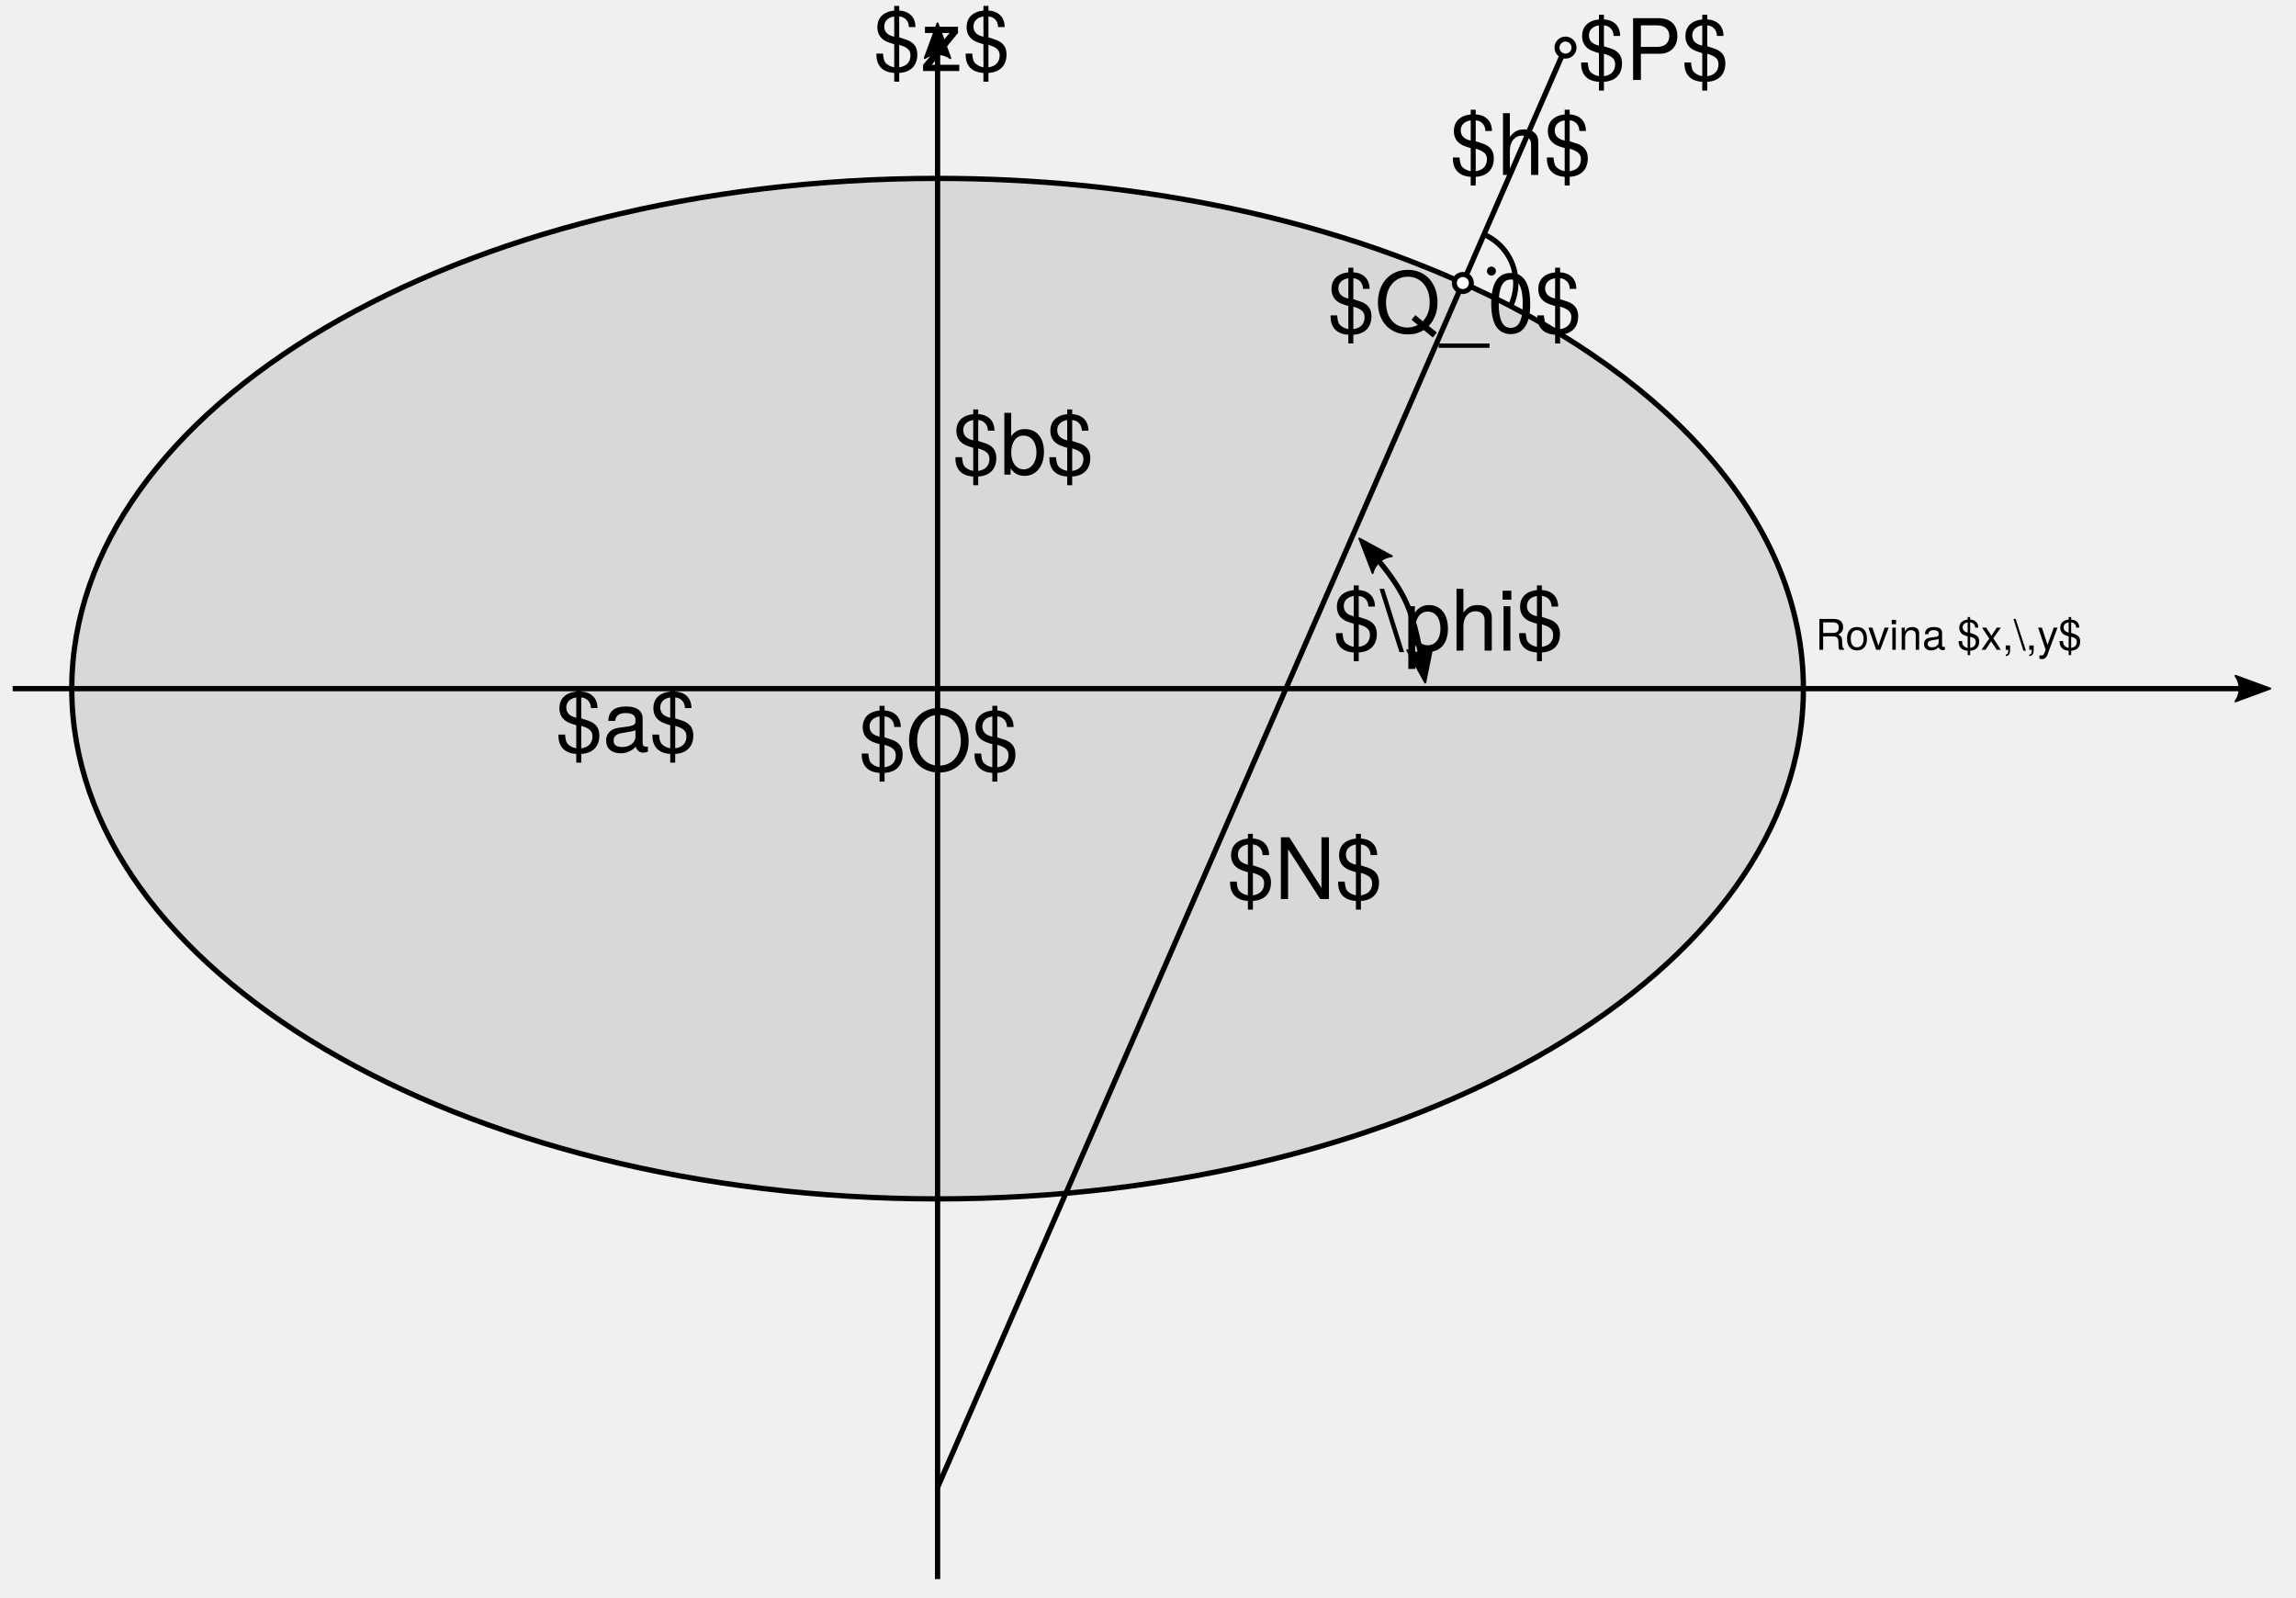
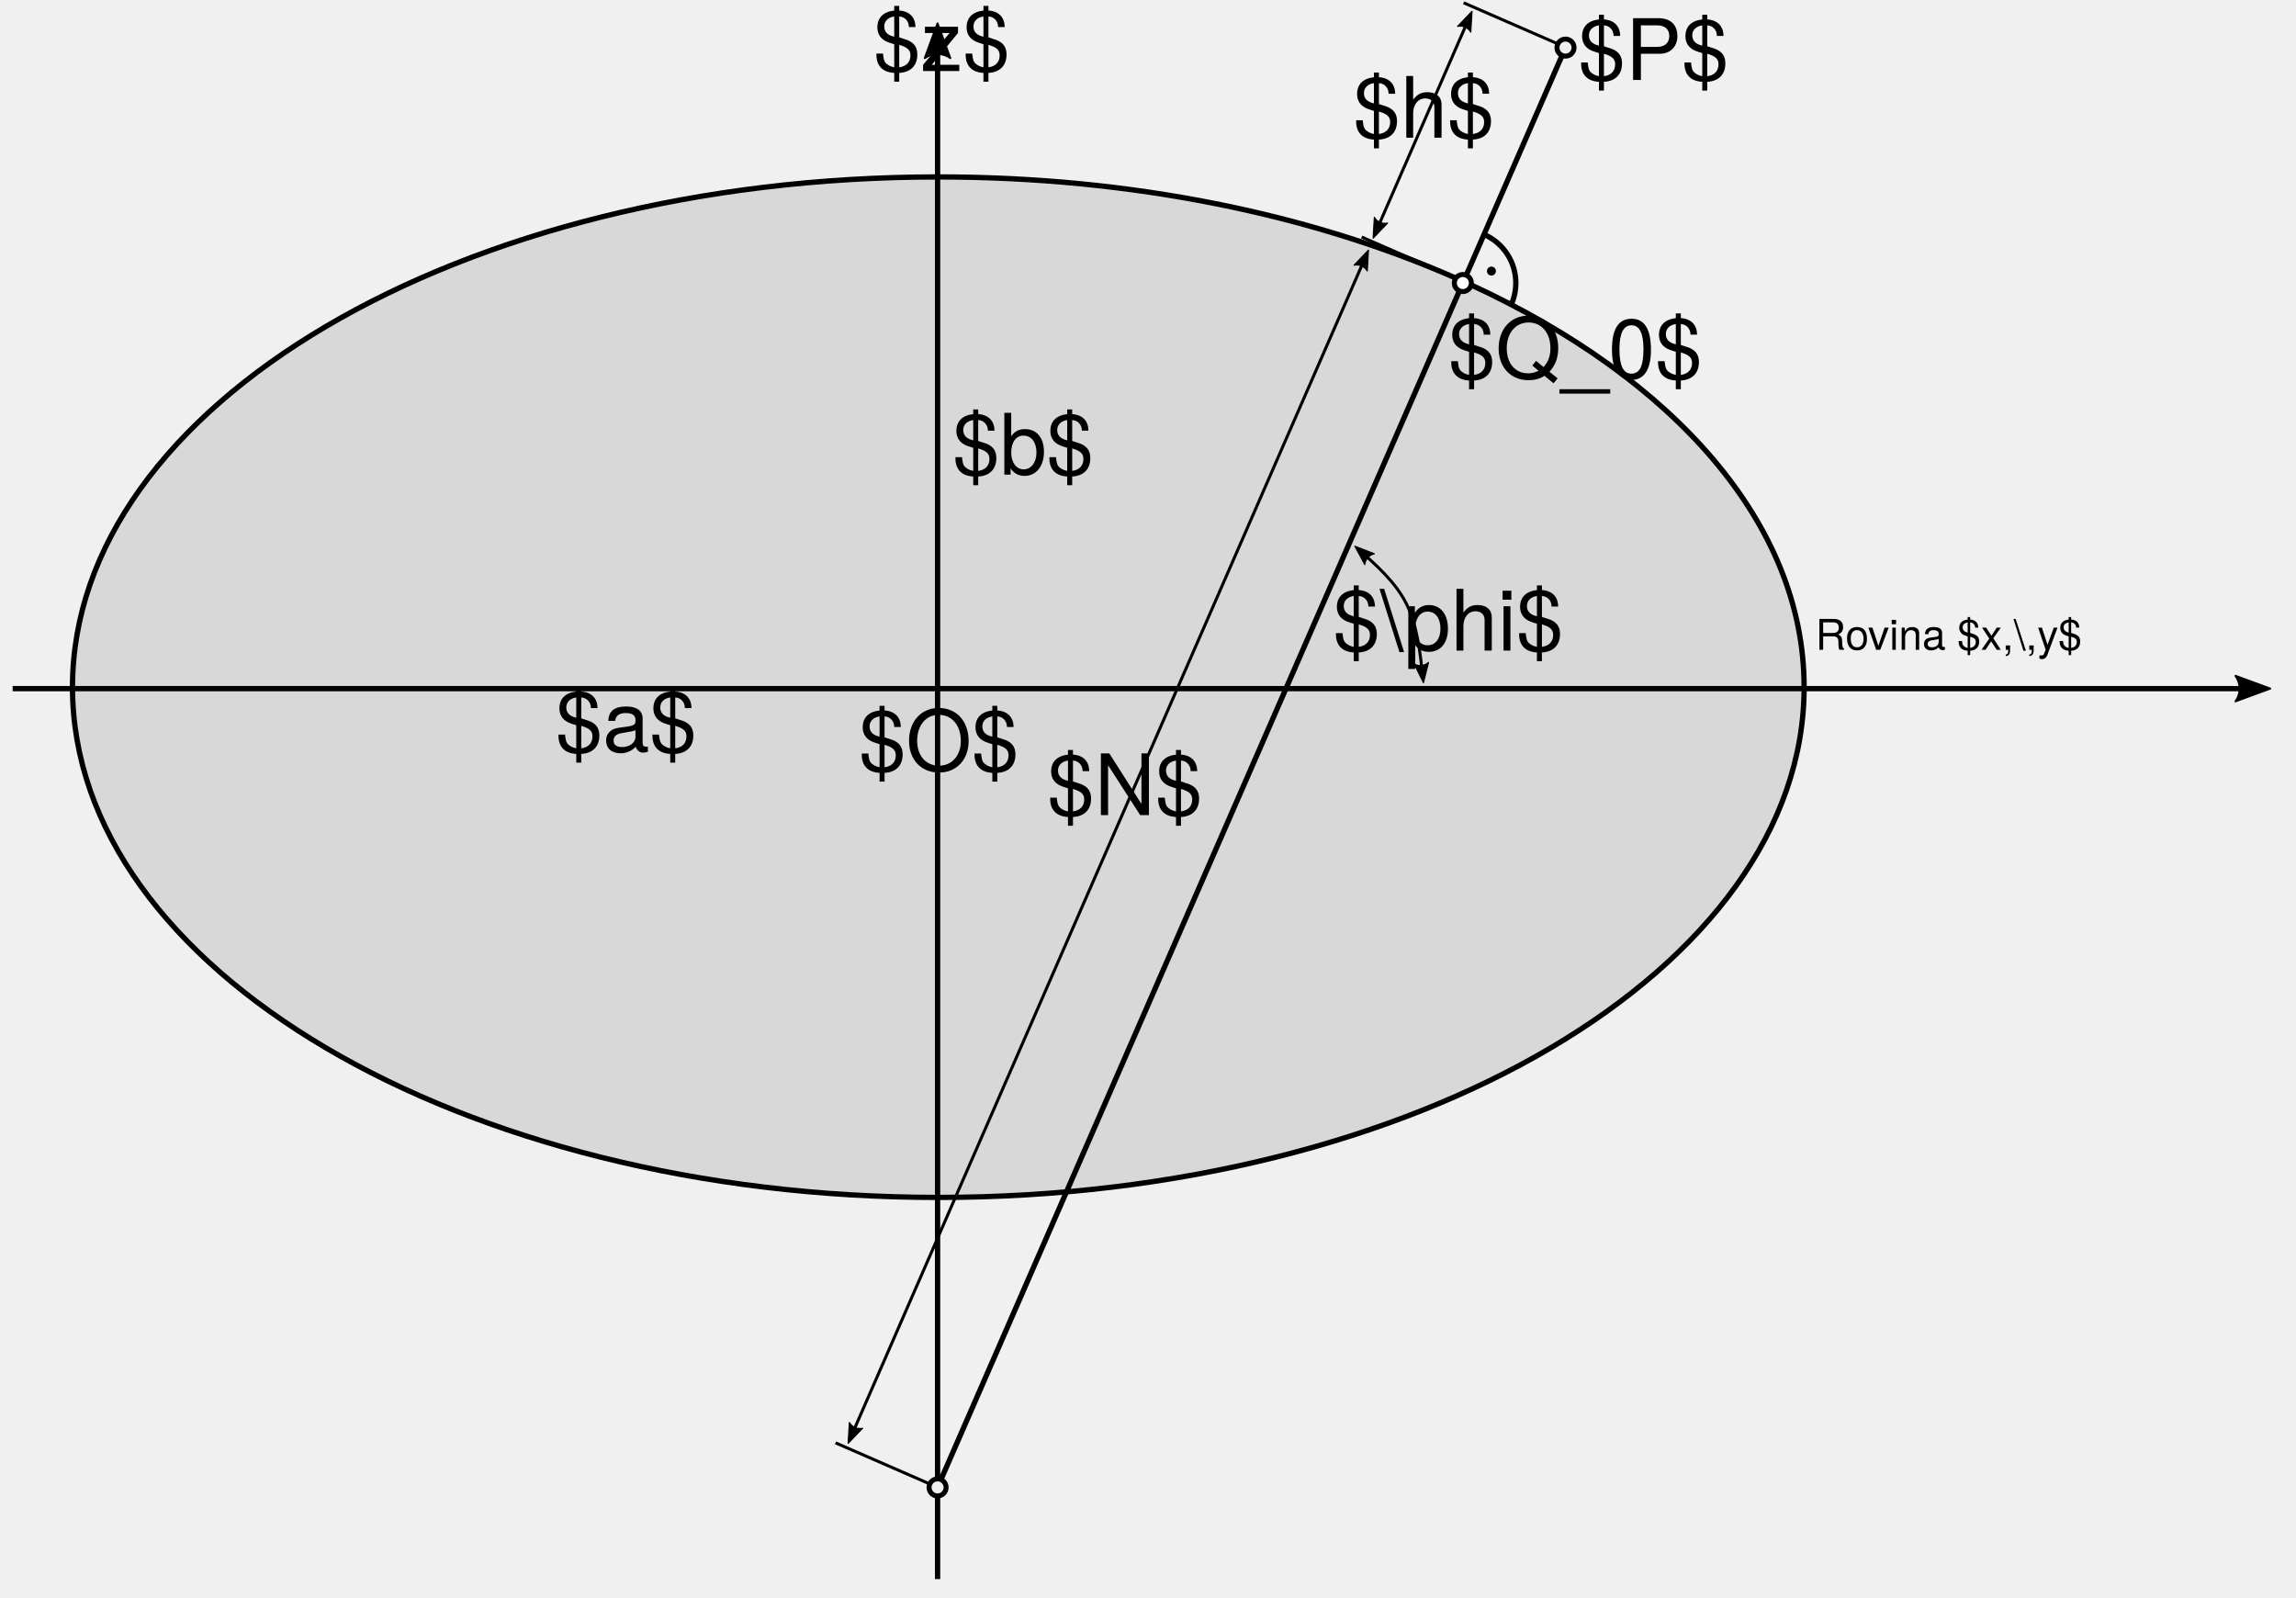
<svg xmlns="http://www.w3.org/2000/svg" xmlns:ns1="http://www.openswatchbook.org/uri/2009/osb" width="115mm" height="80mm" viewBox="0 0 115 80" version="1.1" id="svg8">
  <defs id="defs2">
+     <marker style="overflow:visible" id="marker1666" refX="0" refY="0" orient="auto">
+       <path transform="scale(0.6)" d="M 8.719,4.034 -2.207,0.016 8.719,-4.002 c -1.745,2.372 -1.735,5.617 -6e-7,8.035 z" style="fill:#000000;fill-opacity:1;fill-rule:evenodd;stroke:#000000;stroke-width:0.625;stroke-linejoin:round;stroke-opacity:1" id="path1664" />
+     </marker>
    <marker style="overflow:visible" id="marker1179" refX="0" refY="0" orient="auto">
      <path transform="scale(-0.6)" d="M 8.719,4.034 -2.207,0.016 8.719,-4.002 c -1.745,2.372 -1.735,5.617 -6e-7,8.035 z" style="fill:#000000;fill-opacity:1;fill-rule:evenodd;stroke:#000000;stroke-width:0.625;stroke-linejoin:round;stroke-opacity:1" id="path1177" />
    </marker>
    <marker style="overflow:visible" id="marker1937" refX="0" refY="0" orient="auto">
      <path transform="scale(-0.6)" d="M 8.719,4.034 -2.207,0.016 8.719,-4.002 c -1.745,2.372 -1.735,5.617 -6e-7,8.035 z" style="fill:#000000;fill-opacity:1;fill-rule:evenodd;stroke:#000000;stroke-width:0.625;stroke-linejoin:round;stroke-opacity:1" id="path1935" />
    </marker>
    <marker style="overflow:visible" id="marker1927" refX="0" refY="0" orient="auto">
      <path transform="scale(0.6)" d="M 8.719,4.034 -2.207,0.016 8.719,-4.002 c -1.745,2.372 -1.735,5.617 -6e-7,8.035 z" style="fill:#000000;fill-opacity:1;fill-rule:evenodd;stroke:#000000;stroke-width:0.625;stroke-linejoin:round;stroke-opacity:1" id="path1925" />
    </marker>
    <marker style="overflow:visible" id="marker1893" refX="0" refY="0" orient="auto">
      <path transform="scale(-0.6)" d="M 8.719,4.034 -2.207,0.016 8.719,-4.002 c -1.745,2.372 -1.735,5.617 -6e-7,8.035 z" style="fill:#000000;fill-opacity:1;fill-rule:evenodd;stroke:#000000;stroke-width:0.625;stroke-linejoin:round;stroke-opacity:1" id="path1891" />
    </marker>
    <marker style="overflow:visible" id="marker1679" refX="0" refY="0" orient="auto">
      <path transform="scale(-0.6)" d="M 8.719,4.034 -2.207,0.016 8.719,-4.002 c -1.745,2.372 -1.735,5.617 -6e-7,8.035 z" style="fill:#000000;fill-opacity:1;fill-rule:evenodd;stroke:#000000;stroke-width:0.625;stroke-linejoin:round;stroke-opacity:1" id="path1677" />
    </marker>
    <marker style="overflow:visible" id="marker1477" refX="0" refY="0" orient="auto">
      <path transform="scale(-0.6)" d="M 8.719,4.034 -2.207,0.016 8.719,-4.002 c -1.745,2.372 -1.735,5.617 -6e-7,8.035 z" style="fill:#000000;fill-opacity:1;fill-rule:evenodd;stroke:#000000;stroke-width:0.625;stroke-linejoin:round;stroke-opacity:1" id="path1475" />
    </marker>
    <marker style="overflow:visible" id="marker1293" refX="0" refY="0" orient="auto">
      <path transform="scale(-0.6)" d="M 8.719,4.034 -2.207,0.016 8.719,-4.002 c -1.745,2.372 -1.735,5.617 -6e-7,8.035 z" style="fill:#000000;fill-opacity:1;fill-rule:evenodd;stroke:#000000;stroke-width:0.625;stroke-linejoin:round;stroke-opacity:1" id="path1291" />
    </marker>
    <marker style="overflow:visible" id="marker1115" refX="0" refY="0" orient="auto">
      <path transform="scale(-0.6)" d="M 8.719,4.034 -2.207,0.016 8.719,-4.002 c -1.745,2.372 -1.735,5.617 -6e-7,8.035 z" style="fill:#000000;fill-opacity:1;fill-rule:evenodd;stroke:#000000;stroke-width:0.625;stroke-linejoin:round;stroke-opacity:1" id="path1113" />
    </marker>
    <linearGradient id="linearGradient1205" ns1:paint="solid">
      <stop style="stop-color:#000000;stop-opacity:1;" offset="0" id="stop1203" />
    </linearGradient>
    <marker style="overflow:visible" id="marker3811" refX="0" refY="0" orient="auto">
      <path transform="scale(-0.6)" d="M 8.719,4.034 -2.207,0.016 8.719,-4.002 c -1.745,2.372 -1.735,5.617 -6e-7,8.035 z" style="fill:#000000;fill-opacity:1;fill-rule:evenodd;stroke:#000000;stroke-width:0.625;stroke-linejoin:round;stroke-opacity:1" id="path3809" />
    </marker>
    <marker style="overflow:visible" id="marker2639" refX="0" refY="0" orient="auto">
      <path transform="scale(0.6)" d="M 8.719,4.034 -2.207,0.016 8.719,-4.002 c -1.745,2.372 -1.735,5.617 -6e-7,8.035 z" style="fill:#000000;fill-opacity:1;fill-rule:evenodd;stroke:#000000;stroke-width:0.625;stroke-linejoin:round;stroke-opacity:1" id="path2637" />
    </marker>
    <marker style="overflow:visible" id="Arrow1Mstart" refX="0" refY="0" orient="auto">
      <path transform="matrix(0.4,0,0,0.4,4,0)" style="fill:#000000;fill-opacity:1;fill-rule:evenodd;stroke:#000000;stroke-width:1pt;stroke-opacity:1" d="M 0,0 5,-5 -12.5,0 5,5 Z" id="path2093" />
    </marker>
    <marker style="overflow:visible" id="marker1539" refX="0" refY="0" orient="auto">
      <path transform="scale(-0.6)" d="M 8.719,4.034 -2.207,0.016 8.719,-4.002 c -1.745,2.372 -1.735,5.617 -6e-7,8.035 z" style="fill:#000000;fill-opacity:1;fill-rule:evenodd;stroke:#000000;stroke-width:0.625;stroke-linejoin:round;stroke-opacity:1" id="path1537" />
    </marker>
    <marker style="overflow:visible" id="marker1847" refX="0" refY="0" orient="auto">
      <path transform="scale(-0.6)" d="M 8.719,4.034 -2.207,0.016 8.719,-4.002 c -1.745,2.372 -1.735,5.617 -6e-7,8.035 z" style="fill:#000000;fill-opacity:1;fill-rule:evenodd;stroke:#000000;stroke-width:0.625;stroke-linejoin:round;stroke-opacity:1" id="path1845" />
    </marker>
    <marker style="overflow:visible" id="Arrow2Mstart" refX="0" refY="0" orient="auto">
      <path transform="scale(0.6)" d="M 8.719,4.034 -2.207,0.016 8.719,-4.002 c -1.745,2.372 -1.735,5.617 -6e-7,8.035 z" style="fill:#000000;fill-opacity:1;fill-rule:evenodd;stroke:#000000;stroke-width:0.625;stroke-linejoin:round;stroke-opacity:1" id="path891" />
    </marker>
    <marker style="overflow:visible" id="marker1347" refX="0" refY="0" orient="auto">
      <path transform="matrix(-0.8,0,0,-0.8,-10,0)" style="fill:#000000;fill-opacity:1;fill-rule:evenodd;stroke:#000000;stroke-width:1pt;stroke-opacity:1" d="M 0,0 5,-5 -12.5,0 5,5 Z" id="path1345" />
    </marker>
    <marker style="overflow:visible" id="marker1259" refX="0" refY="0" orient="auto">
      <path transform="scale(-0.6)" d="M 8.719,4.034 -2.207,0.016 8.719,-4.002 c -1.745,2.372 -1.735,5.617 -6e-7,8.035 z" style="fill:#000000;fill-opacity:1;fill-rule:evenodd;stroke:#000000;stroke-width:0.625;stroke-linejoin:round;stroke-opacity:1" id="path1257" />
    </marker>
    <marker style="overflow:visible" id="Arrow2Mend" refX="0" refY="0" orient="auto">
      <path transform="scale(-0.6)" d="M 8.719,4.034 -2.207,0.016 8.719,-4.002 c -1.745,2.372 -1.735,5.617 -6e-7,8.035 z" style="fill:#000000;fill-opacity:1;fill-rule:evenodd;stroke:#000000;stroke-width:0.625;stroke-linejoin:round;stroke-opacity:1" id="path894" />
    </marker>
    <marker style="overflow:visible" id="Arrow1Mend" refX="0" refY="0" orient="auto">
      <path transform="matrix(-0.4,0,0,-0.4,-4,0)" style="fill:#000000;fill-opacity:1;fill-rule:evenodd;stroke:#000000;stroke-width:1pt;stroke-opacity:1" d="M 0,0 5,-5 -12.5,0 5,5 Z" id="path876" />
    </marker>
    <marker style="overflow:visible" id="Arrow2Lend" refX="0" refY="0" orient="auto">
      <path transform="matrix(-1.1,0,0,-1.1,-1.1,0)" d="M 8.719,4.034 -2.207,0.016 8.719,-4.002 c -1.745,2.372 -1.735,5.617 -6e-7,8.035 z" style="fill:#000000;fill-opacity:1;fill-rule:evenodd;stroke:#000000;stroke-width:0.625;stroke-linejoin:round;stroke-opacity:1" id="path888" />
    </marker>
    <marker style="overflow:visible" id="Arrow1Lend" refX="0" refY="0" orient="auto">
      <path transform="matrix(-0.8,0,0,-0.8,-10,0)" style="fill:#000000;fill-opacity:1;fill-rule:evenodd;stroke:#000000;stroke-width:1pt;stroke-opacity:1" d="M 0,0 5,-5 -12.5,0 5,5 Z" id="path870" />
    </marker>
    <marker style="overflow:visible" id="marker1945-6" refX="0" refY="0" orient="auto">
      <path transform="scale(-0.6)" d="M 8.719,4.034 -2.207,0.016 8.719,-4.002 c -1.745,2.372 -1.735,5.617 -6e-7,8.035 z" style="fill:#000000;fill-opacity:1;fill-rule:evenodd;stroke:#000000;stroke-width:0.625;stroke-linejoin:round;stroke-opacity:1" id="path1943-2" />
    </marker>
    <marker style="overflow:visible" id="marker1945-1" refX="0" refY="0" orient="auto">
      <path transform="scale(-0.6)" d="M 8.719,4.034 -2.207,0.016 8.719,-4.002 c -1.745,2.372 -1.735,5.617 -6e-7,8.035 z" style="fill:#000000;fill-opacity:1;fill-rule:evenodd;stroke:#000000;stroke-width:0.625;stroke-linejoin:round;stroke-opacity:1" id="path1943-0" />
    </marker>
    <marker style="overflow:visible" id="marker1945-0" refX="0" refY="0" orient="auto">
      <path transform="scale(-0.6)" d="M 8.719,4.034 -2.207,0.016 8.719,-4.002 c -1.745,2.372 -1.735,5.617 -6e-7,8.035 z" style="fill:#000000;fill-opacity:1;fill-rule:evenodd;stroke:#000000;stroke-width:0.625;stroke-linejoin:round;stroke-opacity:1" id="path1943-8" />
    </marker>
    <marker style="overflow:visible" id="marker1847-6" refX="0" refY="0" orient="auto">
      <path transform="scale(-0.6)" d="M 8.719,4.034 -2.207,0.016 8.719,-4.002 c -1.745,2.372 -1.735,5.617 -6e-7,8.035 z" style="fill:#000000;fill-opacity:1;fill-rule:evenodd;stroke:#000000;stroke-width:0.625;stroke-linejoin:round;stroke-opacity:1" id="path1845-8" />
    </marker>
    <marker style="overflow:visible" id="marker1847-68" refX="0" refY="0" orient="auto">
      <path transform="scale(-0.6)" d="M 8.719,4.034 -2.207,0.016 8.719,-4.002 c -1.745,2.372 -1.735,5.617 -6e-7,8.035 z" style="fill:#000000;fill-opacity:1;fill-rule:evenodd;stroke:#000000;stroke-width:0.625;stroke-linejoin:round;stroke-opacity:1" id="path1845-5" />
    </marker>
    <marker style="overflow:visible" id="marker1945-3" refX="0" refY="0" orient="auto">
      <path transform="scale(-0.6)" d="M 8.719,4.034 -2.207,0.016 8.719,-4.002 c -1.745,2.372 -1.735,5.617 -6e-7,8.035 z" style="fill:#000000;fill-opacity:1;fill-rule:evenodd;stroke:#000000;stroke-width:0.625;stroke-linejoin:round;stroke-opacity:1" id="path1943-6" />
    </marker>
    <marker style="overflow:visible" id="marker1847-5" refX="0" refY="0" orient="auto">
      <path transform="scale(-0.6)" d="M 8.719,4.034 -2.207,0.016 8.719,-4.002 c -1.745,2.372 -1.735,5.617 -6e-7,8.035 z" style="fill:#000000;fill-opacity:1;fill-rule:evenodd;stroke:#000000;stroke-width:0.625;stroke-linejoin:round;stroke-opacity:1" id="path1845-3" />
    </marker>
    <marker style="overflow:visible" id="marker1847-9" refX="0" refY="0" orient="auto">
      <path transform="scale(-0.6)" d="M 8.719,4.034 -2.207,0.016 8.719,-4.002 c -1.745,2.372 -1.735,5.617 -6e-7,8.035 z" style="fill:#000000;fill-opacity:1;fill-rule:evenodd;stroke:#000000;stroke-width:0.625;stroke-linejoin:round;stroke-opacity:1" id="path1845-2" />
    </marker>
    <marker style="overflow:visible" id="marker4279-6" refX="0" refY="0" orient="auto">
      <path transform="scale(-0.6)" d="M 8.719,4.034 -2.207,0.016 8.719,-4.002 c -1.745,2.372 -1.735,5.617 -6e-7,8.035 z" style="fill:#000000;fill-opacity:1;fill-rule:evenodd;stroke:#000000;stroke-width:0.625;stroke-linejoin:round;stroke-opacity:1" id="path4277-0" />
    </marker>
    <marker style="overflow:visible" id="marker1927-2" refX="0" refY="0" orient="auto">
      <path transform="scale(0.6)" d="M 8.719,4.034 -2.207,0.016 8.719,-4.002 c -1.745,2.372 -1.735,5.617 -6e-7,8.035 z" style="fill:#000000;fill-opacity:1;fill-rule:evenodd;stroke:#000000;stroke-width:0.625;stroke-linejoin:round;stroke-opacity:1" id="path1925-3" />
    </marker>
    <marker style="overflow:visible" id="marker1893-1" refX="0" refY="0" orient="auto">
      <path transform="scale(-0.6)" d="M 8.719,4.034 -2.207,0.016 8.719,-4.002 c -1.745,2.372 -1.735,5.617 -6e-7,8.035 z" style="fill:#000000;fill-opacity:1;fill-rule:evenodd;stroke:#000000;stroke-width:0.625;stroke-linejoin:round;stroke-opacity:1" id="path1891-8" />
    </marker>
    <marker style="overflow:visible" id="marker1937-1" refX="0" refY="0" orient="auto">
      <path transform="scale(-0.6)" d="M 8.719,4.034 -2.207,0.016 8.719,-4.002 c -1.745,2.372 -1.735,5.617 -6e-7,8.035 z" style="fill:#000000;fill-opacity:1;fill-rule:evenodd;stroke:#000000;stroke-width:0.625;stroke-linejoin:round;stroke-opacity:1" id="path1935-8" />
    </marker>
+     <marker style="overflow:visible" id="marker3632-0-6-1" refX="0" refY="0" orient="auto">
+       <path transform="scale(0.6)" d="M 8.719,4.034 -2.207,0.016 8.719,-4.002 c -1.745,2.372 -1.735,5.617 -6e-7,8.035 z" style="fill:#000000;fill-opacity:1;fill-rule:evenodd;stroke:#000000;stroke-width:0.625;stroke-linejoin:round;stroke-opacity:1" id="path3630-4-7-2" />
+     </marker>
+     <marker style="overflow:visible" id="marker1847-8-7-2" refX="0" refY="0" orient="auto">
+       <path transform="scale(-0.6)" d="M 8.719,4.034 -2.207,0.016 8.719,-4.002 c -1.745,2.372 -1.735,5.617 -6e-7,8.035 z" style="fill:#000000;fill-opacity:1;fill-rule:evenodd;stroke:#000000;stroke-width:0.625;stroke-linejoin:round;stroke-opacity:1" id="path1845-4-3-1" />
+     </marker>
+     <marker style="overflow:visible" id="marker1666-0" refX="0" refY="0" orient="auto">
+       <path transform="scale(0.6)" d="M 8.719,4.034 -2.207,0.016 8.719,-4.002 c -1.745,2.372 -1.735,5.617 -6e-7,8.035 z" style="fill:#000000;fill-opacity:1;fill-rule:evenodd;stroke:#000000;stroke-width:0.625;stroke-linejoin:round;stroke-opacity:1" id="path1664-3" />
+     </marker>
+     <marker style="overflow:visible" id="marker1179-6" refX="0" refY="0" orient="auto">
+       <path transform="scale(-0.6)" d="M 8.719,4.034 -2.207,0.016 8.719,-4.002 c -1.745,2.372 -1.735,5.617 -6e-7,8.035 z" style="fill:#000000;fill-opacity:1;fill-rule:evenodd;stroke:#000000;stroke-width:0.625;stroke-linejoin:round;stroke-opacity:1" id="path1177-1" />
+     </marker>
  </defs>
  <g id="layer1" style="display:inline;mix-blend-mode:normal">
-     <path id="path1187" style="fill:#000000;fill-opacity:0.1;stroke:#000000;stroke-width:0.265;stroke-linecap:butt;stroke-miterlimit:4;stroke-dasharray:none;stroke-opacity:1;paint-order:stroke fill markers" d="m 73.652,14.348 c 10.15,4.678 16.675,11.962 16.675,20.144 0,14.115 -19.416,25.557 -43.366,25.557 -23.95,0 -43.366,-11.442 -43.366,-25.557 C 3.595,20.377 23.01,8.935 46.961,8.935 c 9.72,-1e-7 18.693,1.885 25.924,5.068" />
+     <path id="path1187" style="fill:#000000;fill-opacity:0.1;stroke:#000000;stroke-width:0.265;stroke-linecap:butt;stroke-miterlimit:4;stroke-dasharray:none;stroke-opacity:1;paint-order:stroke fill markers" d="m 73.688,14.275 c 10.15,4.678 16.675,11.962 16.675,20.144 0,14.115 -19.416,25.557 -43.366,25.557 -23.95,0 -43.366,-11.442 -43.366,-25.557 -3e-7,-14.115 19.416,-25.557 43.366,-25.557 9.72,-1e-7 18.693,1.885 25.924,5.068" />
    <text xml:space="preserve" style="font-style:normal;font-variant:normal;font-weight:normal;font-stretch:normal;font-size:10.583px;line-height:1.25;font-family:Karumbi;-inkscape-font-specification:Karumbi;letter-spacing:0px;word-spacing:0px;fill:#000000;fill-opacity:1;stroke:none;stroke-width:0.265" x="33.116" y="33.907" id="text2175">
      <tspan id="tspan2173" x="33.116" y="33.907" style="stroke-width:0.265" />
    </text>
    <ellipse style="display:inline;mix-blend-mode:normal;fill:none;fill-opacity:1;stroke:#000000;stroke-width:0.25;stroke-linecap:round;stroke-linejoin:round;stroke-miterlimit:4;stroke-dasharray:none;stroke-opacity:1;paint-order:stroke fill markers" id="path2037" cx="78.412" cy="2.384" rx="0.427" ry="0.427" />
-     <path style="display:inline;mix-blend-mode:normal;fill:none;stroke:#000000;stroke-width:0.265px;stroke-linecap:butt;stroke-linejoin:miter;stroke-opacity:1;marker-start:url(#marker2639);marker-end:url(#marker1539)" d="M 71.33,33.842 C 71.129,32.557 70.928,31.271 70.427,30.169 69.925,29.068 69.122,28.151 68.319,27.235" id="path1527" />
-     <path style="display:inline;mix-blend-mode:normal;fill:none;stroke:#000000;stroke-width:0.265px;stroke-linecap:butt;stroke-linejoin:miter;stroke-opacity:1;marker-start:url(#marker1927)" d="M 46.961,1.523 V 79.093" id="path1453" />
+     <path style="display:inline;mix-blend-mode:normal;fill:none;stroke:#000000;stroke-width:0.15;stroke-linecap:butt;stroke-linejoin:miter;stroke-miterlimit:4;stroke-dasharray:none;stroke-opacity:1;marker-start:url(#marker2639);marker-end:url(#marker1539)" d="M 71.274,33.998 C 71.131,32.665 70.989,31.332 70.445,30.247 69.901,29.162 68.956,28.325 68.011,27.488" id="path1527" />
+     <path style="display:inline;mix-blend-mode:normal;fill:none;stroke:#000000;stroke-width:0.265px;stroke-linecap:butt;stroke-linejoin:miter;stroke-opacity:1;marker-start:url(#marker1927)" d="m 46.961,1.523 v 72.575 m 0,0.881 v 4.113" id="path1453" />
    <path style="display:inline;mix-blend-mode:normal;fill:none;stroke:#000000;stroke-width:0.265px;stroke-linecap:butt;stroke-linejoin:miter;stroke-opacity:1" d="M 0.634,34.492 H 46.961" id="path1495" />
    <path style="fill:none;stroke:#000000;stroke-width:0.265;stroke-linecap:butt;stroke-linejoin:miter;stroke-miterlimit:4;stroke-dasharray:none;stroke-opacity:1;marker-end:url(#marker1937)" d="M 46.961,34.492 H 113.356" id="path1172" />
-     <path style="display:inline;mix-blend-mode:normal;fill:none;stroke:#000000;stroke-width:0.265px;stroke-linecap:butt;stroke-linejoin:miter;stroke-opacity:1" d="M 46.961,74.501 73.085,14.597 m 0.356,-0.817 4.799,-11.005" id="path1181-7" />
+     <path style="display:inline;mix-blend-mode:normal;fill:none;stroke:#000000;stroke-width:0.265px;stroke-linecap:butt;stroke-linejoin:miter;stroke-opacity:1" d="M 47.131,74.109 73.085,14.597 M 73.442,13.78 78.241,2.775" id="path1181-7" />
    <path id="path1295" style="fill:#e1e1e1;fill-opacity:0.01;stroke:#000000;stroke-width:0.265;stroke-miterlimit:4;stroke-dasharray:none;paint-order:stroke fill markers" d="m 74.342,11.748 c 0.931,0.412 1.581,1.344 1.581,2.428 0,0.418 -0.097,0.814 -0.269,1.166" />
    <circle style="display:inline;mix-blend-mode:normal;fill:#000000;fill-opacity:1;stroke:#000000;stroke-width:0.25;stroke-linecap:butt;stroke-linejoin:round;stroke-miterlimit:4;stroke-dasharray:none;stroke-dashoffset:0;stroke-opacity:1" id="path9634" cx="74.701" cy="13.578" r="0.102" />
    <ellipse style="display:inline;mix-blend-mode:normal;fill:#ffffff;fill-opacity:1;stroke:#000000;stroke-width:0.1;stroke-linecap:round;stroke-linejoin:round;stroke-miterlimit:4;stroke-dasharray:none;stroke-opacity:1;paint-order:stroke fill markers" id="ellipse1464" cx="73.27" cy="14.176" rx="0.427" ry="0.427" />
    <ellipse style="display:inline;mix-blend-mode:normal;fill:none;fill-opacity:1;stroke:#000000;stroke-width:0.25;stroke-linecap:round;stroke-linejoin:round;stroke-miterlimit:4;stroke-dasharray:none;stroke-opacity:1;paint-order:stroke fill markers" id="path2037-4" cx="73.27" cy="14.176" rx="0.427" ry="0.427" />
+     <path style="display:inline;mix-blend-mode:normal;fill:none;stroke:#000000;stroke-width:0.15;stroke-linecap:butt;stroke-linejoin:miter;stroke-miterlimit:4;stroke-dasharray:none;stroke-opacity:1;marker-start:url(#marker1666);marker-end:url(#marker1179)" d="M 42.559,72.112 68.465,12.709" id="path1181-7-3" />
+     <path style="display:inline;mix-blend-mode:normal;fill:none;stroke:#000000;stroke-width:0.15;stroke-linecap:butt;stroke-linejoin:miter;stroke-miterlimit:4;stroke-dasharray:none;stroke-opacity:1" d="m 68.201,11.871 4.72,2.058" id="path1610-8" />
+     <path style="display:inline;mix-blend-mode:normal;fill:none;stroke:#000000;stroke-width:0.15;stroke-linecap:butt;stroke-linejoin:miter;stroke-miterlimit:4;stroke-dasharray:none;stroke-opacity:1;marker-start:url(#marker1666-0);marker-end:url(#marker1179-6)" d="M 68.854,11.748 73.651,0.748" id="path1181-7-3-0" />
+     <path style="display:inline;mix-blend-mode:normal;fill:none;stroke:#000000;stroke-width:0.15;stroke-linecap:butt;stroke-linejoin:miter;stroke-miterlimit:4;stroke-dasharray:none;stroke-opacity:1" d="M 73.308,0.139 78.027,2.197" id="path1610-8-1" />
+     <path style="display:inline;mix-blend-mode:normal;fill:none;stroke:#000000;stroke-width:0.15;stroke-linecap:butt;stroke-linejoin:miter;stroke-miterlimit:4;stroke-dasharray:none;stroke-opacity:1" d="m 41.85,72.269 4.72,2.058" id="path1610-8-9" />
  </g>
  <g id="layer3" style="display:inline" />
  <g id="layer2" style="display:inline">
-     <text xml:space="preserve" style="font-style:italic;font-variant:normal;font-weight:normal;font-stretch:normal;font-size:4.233px;line-height:1.25;font-family:'TeX Gyre Heros';-inkscape-font-specification:'TeX Gyre Heros, Italic';font-variant-ligatures:normal;font-variant-caps:normal;font-variant-numeric:normal;font-variant-east-asian:normal;letter-spacing:0px;word-spacing:0px;display:inline;mix-blend-mode:normal;fill:#000000;fill-opacity:1;stroke:none;stroke-width:0.265" x="66.504" y="16.671" id="text2041-2-9-6-2-0">
-       <tspan id="tspan2071-2-2-85-1-6" x="66.504" y="16.671" style="font-style:normal;font-variant:normal;font-weight:normal;font-stretch:normal;font-size:4.233px;font-family:'TeX Gyre Heros';-inkscape-font-specification:'TeX Gyre Heros';font-variant-ligatures:normal;font-variant-caps:normal;font-variant-numeric:normal;font-variant-east-asian:normal">$Q_0$</tspan>
+     <text xml:space="preserve" style="font-style:italic;font-variant:normal;font-weight:normal;font-stretch:normal;font-size:4.233px;line-height:1.25;font-family:'TeX Gyre Heros';-inkscape-font-specification:'TeX Gyre Heros, Italic';font-variant-ligatures:normal;font-variant-caps:normal;font-variant-numeric:normal;font-variant-east-asian:normal;letter-spacing:0px;word-spacing:0px;display:inline;mix-blend-mode:normal;fill:#000000;fill-opacity:1;stroke:none;stroke-width:0.265" x="72.549" y="18.964" id="text2041-2-9-6-2-0">
+       <tspan id="tspan2071-2-2-85-1-6" x="72.549" y="18.964" style="font-style:normal;font-variant:normal;font-weight:normal;font-stretch:normal;font-size:4.233px;font-family:'TeX Gyre Heros';-inkscape-font-specification:'TeX Gyre Heros';font-variant-ligatures:normal;font-variant-caps:normal;font-variant-numeric:normal;font-variant-east-asian:normal">$Q_0$</tspan>
    </text>
    <text xml:space="preserve" style="font-style:italic;font-variant:normal;font-weight:normal;font-stretch:normal;font-size:4.233px;line-height:1.25;font-family:'TeX Gyre Heros';-inkscape-font-specification:'TeX Gyre Heros, Italic';font-variant-ligatures:normal;font-variant-caps:normal;font-variant-numeric:normal;font-variant-east-asian:normal;letter-spacing:0px;word-spacing:0px;display:inline;mix-blend-mode:normal;fill:#000000;fill-opacity:1;stroke:none;stroke-width:0.265" x="66.773" y="32.587" id="text2041-2-7">
      <tspan id="tspan2071-2-1" x="66.773" y="32.587" style="font-style:normal;font-variant:normal;font-weight:normal;font-stretch:normal;font-size:4.233px;font-family:'TeX Gyre Heros';-inkscape-font-specification:'TeX Gyre Heros';font-variant-ligatures:normal;font-variant-caps:normal;font-variant-numeric:normal;font-variant-east-asian:normal">$\phi$</tspan>
    </text>
    <text xml:space="preserve" style="font-style:italic;font-variant:normal;font-weight:normal;font-stretch:normal;font-size:4.233px;line-height:1.25;font-family:'TeX Gyre Heros';-inkscape-font-specification:'TeX Gyre Heros, Italic';font-variant-ligatures:normal;font-variant-caps:normal;font-variant-numeric:normal;font-variant-east-asian:normal;letter-spacing:0px;word-spacing:0px;display:inline;mix-blend-mode:normal;fill:#000000;fill-opacity:1;stroke:none;stroke-width:0.265" x="43.023" y="38.619" id="text2041-2-9">
      <tspan id="tspan2071-2-2" x="43.023" y="38.619" style="font-style:normal;font-variant:normal;font-weight:normal;font-stretch:normal;font-size:4.233px;font-family:'TeX Gyre Heros';-inkscape-font-specification:'TeX Gyre Heros';font-variant-ligatures:normal;font-variant-caps:normal;font-variant-numeric:normal;font-variant-east-asian:normal">$O$</tspan>
    </text>
-     <text xml:space="preserve" style="font-style:italic;font-variant:normal;font-weight:normal;font-stretch:normal;font-size:4.233px;line-height:1.25;font-family:'TeX Gyre Heros';-inkscape-font-specification:'TeX Gyre Heros, Italic';font-variant-ligatures:normal;font-variant-caps:normal;font-variant-numeric:normal;font-variant-east-asian:normal;letter-spacing:0px;word-spacing:0px;display:inline;mix-blend-mode:normal;fill:#000000;fill-opacity:1;stroke:none;stroke-width:0.265" x="72.631" y="8.764" id="text2041-2-9-4">
-       <tspan id="tspan2071-2-2-8" x="72.631" y="8.764" style="font-style:normal;font-variant:normal;font-weight:normal;font-stretch:normal;font-size:4.233px;font-family:'TeX Gyre Heros';-inkscape-font-specification:'TeX Gyre Heros';font-variant-ligatures:normal;font-variant-caps:normal;font-variant-numeric:normal;font-variant-east-asian:normal">$h$</tspan>
+     <text xml:space="preserve" style="font-style:italic;font-variant:normal;font-weight:normal;font-stretch:normal;font-size:4.233px;line-height:1.25;font-family:'TeX Gyre Heros';-inkscape-font-specification:'TeX Gyre Heros, Italic';font-variant-ligatures:normal;font-variant-caps:normal;font-variant-numeric:normal;font-variant-east-asian:normal;letter-spacing:0px;word-spacing:0px;display:inline;mix-blend-mode:normal;fill:#000000;fill-opacity:1;stroke:none;stroke-width:0.265" x="67.784" y="6.898" id="text2041-2-9-4">
+       <tspan id="tspan2071-2-2-8" x="67.784" y="6.898" style="font-style:normal;font-variant:normal;font-weight:normal;font-stretch:normal;font-size:4.233px;font-family:'TeX Gyre Heros';-inkscape-font-specification:'TeX Gyre Heros';font-variant-ligatures:normal;font-variant-caps:normal;font-variant-numeric:normal;font-variant-east-asian:normal">$h$</tspan>
    </text>
    <text xml:space="preserve" style="font-style:italic;font-variant:normal;font-weight:normal;font-stretch:normal;font-size:4.233px;line-height:1.25;font-family:'TeX Gyre Heros';-inkscape-font-specification:'TeX Gyre Heros, Italic';font-variant-ligatures:normal;font-variant-caps:normal;font-variant-numeric:normal;font-variant-east-asian:normal;letter-spacing:0px;word-spacing:0px;display:inline;mix-blend-mode:normal;fill:#000000;fill-opacity:1;stroke:none;stroke-width:0.265" x="27.833" y="37.668" id="text2041-2-9-6">
      <tspan id="tspan2071-2-2-85" x="27.833" y="37.668" style="font-style:normal;font-variant:normal;font-weight:normal;font-stretch:normal;font-size:4.233px;font-family:'TeX Gyre Heros';-inkscape-font-specification:'TeX Gyre Heros';font-variant-ligatures:normal;font-variant-caps:normal;font-variant-numeric:normal;font-variant-east-asian:normal">$a$</tspan>
    </text>
    <text xml:space="preserve" style="font-style:italic;font-variant:normal;font-weight:normal;font-stretch:normal;font-size:4.233px;line-height:1.25;font-family:'TeX Gyre Heros';-inkscape-font-specification:'TeX Gyre Heros, Italic';font-variant-ligatures:normal;font-variant-caps:normal;font-variant-numeric:normal;font-variant-east-asian:normal;letter-spacing:0px;word-spacing:0px;display:inline;mix-blend-mode:normal;fill:#000000;fill-opacity:1;stroke:none;stroke-width:0.265" x="47.715" y="23.775" id="text2041-2-9-6-2">
      <tspan id="tspan2071-2-2-85-1" x="47.715" y="23.775" style="font-style:normal;font-variant:normal;font-weight:normal;font-stretch:normal;font-size:4.233px;font-family:'TeX Gyre Heros';-inkscape-font-specification:'TeX Gyre Heros';font-variant-ligatures:normal;font-variant-caps:normal;font-variant-numeric:normal;font-variant-east-asian:normal">$b$</tspan>
    </text>
    <text xml:space="preserve" style="font-style:italic;font-variant:normal;font-weight:normal;font-stretch:normal;font-size:4.233px;line-height:1.25;font-family:'TeX Gyre Heros';-inkscape-font-specification:'TeX Gyre Heros, Italic';font-variant-ligatures:normal;font-variant-caps:normal;font-variant-numeric:normal;font-variant-east-asian:normal;letter-spacing:0px;word-spacing:0px;display:inline;mix-blend-mode:normal;fill:#000000;fill-opacity:1;stroke:none;stroke-width:0.265" x="43.759" y="3.56" id="text2041-2-9-4-8">
      <tspan id="tspan2071-2-2-8-1" x="43.759" y="3.56" style="font-style:normal;font-variant:normal;font-weight:normal;font-stretch:normal;font-size:4.233px;font-family:'TeX Gyre Heros';-inkscape-font-specification:'TeX Gyre Heros';font-variant-ligatures:normal;font-variant-caps:normal;font-variant-numeric:normal;font-variant-east-asian:normal">$z$</tspan>
    </text>
    <text xml:space="preserve" style="font-style:italic;font-variant:normal;font-weight:normal;font-stretch:normal;font-size:4.233px;line-height:1.25;font-family:'TeX Gyre Heros';-inkscape-font-specification:'TeX Gyre Heros, Italic';font-variant-ligatures:normal;font-variant-caps:normal;font-variant-numeric:normal;font-variant-east-asian:normal;letter-spacing:0px;word-spacing:0px;display:inline;mix-blend-mode:normal;fill:#000000;fill-opacity:1;stroke:none;stroke-width:0.265" x="79.053" y="4.004" id="text2041-2-9-4-85">
      <tspan id="tspan2071-2-2-8-2" x="79.053" y="4.004" style="font-style:normal;font-variant:normal;font-weight:normal;font-stretch:normal;font-size:4.233px;font-family:'TeX Gyre Heros';-inkscape-font-specification:'TeX Gyre Heros';font-variant-ligatures:normal;font-variant-caps:normal;font-variant-numeric:normal;font-variant-east-asian:normal">$P$</tspan>
    </text>
    <text xml:space="preserve" style="font-style:italic;font-variant:normal;font-weight:normal;font-stretch:normal;font-size:2.117px;line-height:1.25;font-family:'TeX Gyre Heros';-inkscape-font-specification:'TeX Gyre Heros, Italic';font-variant-ligatures:normal;font-variant-caps:normal;font-variant-numeric:normal;font-variant-east-asian:normal;letter-spacing:0px;word-spacing:0px;display:inline;mix-blend-mode:normal;fill:#000000;fill-opacity:1;stroke:none;stroke-width:0.265" x="90.925" y="32.549" id="text2041-2-9-4-8-1">
      <tspan id="tspan2071-2-2-8-1-9" x="90.925" y="32.549" style="font-style:normal;font-variant:normal;font-weight:normal;font-stretch:normal;font-size:2.117px;font-family:'TeX Gyre Heros';-inkscape-font-specification:'TeX Gyre Heros';font-variant-ligatures:normal;font-variant-caps:normal;font-variant-numeric:normal;font-variant-east-asian:normal">Rovina $x,\,y$</tspan>
    </text>
-     <text xml:space="preserve" style="font-style:italic;font-variant:normal;font-weight:normal;font-stretch:normal;font-size:4.233px;line-height:1.25;font-family:'TeX Gyre Heros';-inkscape-font-specification:'TeX Gyre Heros, Italic';font-variant-ligatures:normal;font-variant-caps:normal;font-variant-numeric:normal;font-variant-east-asian:normal;letter-spacing:0px;word-spacing:0px;display:inline;mix-blend-mode:normal;fill:#000000;fill-opacity:1;stroke:none;stroke-width:0.265" x="61.472" y="45.033" id="text2041-2-9-4-8-12">
-       <tspan id="tspan2071-2-2-8-1-2" x="61.472" y="45.033" style="font-style:normal;font-variant:normal;font-weight:normal;font-stretch:normal;font-size:4.233px;font-family:'TeX Gyre Heros';-inkscape-font-specification:'TeX Gyre Heros';font-variant-ligatures:normal;font-variant-caps:normal;font-variant-numeric:normal;font-variant-east-asian:normal">$N$</tspan>
+     <text xml:space="preserve" style="font-style:italic;font-variant:normal;font-weight:normal;font-stretch:normal;font-size:4.233px;line-height:1.25;font-family:'TeX Gyre Heros';-inkscape-font-specification:'TeX Gyre Heros, Italic';font-variant-ligatures:normal;font-variant-caps:normal;font-variant-numeric:normal;font-variant-east-asian:normal;letter-spacing:0px;word-spacing:0px;display:inline;mix-blend-mode:normal;fill:#000000;fill-opacity:1;stroke:none;stroke-width:0.265" x="52.459" y="40.831" id="text2041-2-9-4-8-12">
+       <tspan id="tspan2071-2-2-8-1-2" x="52.459" y="40.831" style="font-style:normal;font-variant:normal;font-weight:normal;font-stretch:normal;font-size:4.233px;font-family:'TeX Gyre Heros';-inkscape-font-specification:'TeX Gyre Heros';font-variant-ligatures:normal;font-variant-caps:normal;font-variant-numeric:normal;font-variant-east-asian:normal">$N$</tspan>
    </text>
+     <ellipse style="display:inline;mix-blend-mode:normal;fill:none;fill-opacity:1;stroke:#000000;stroke-width:0.25;stroke-linecap:round;stroke-linejoin:round;stroke-miterlimit:4;stroke-dasharray:none;stroke-opacity:1;paint-order:stroke fill markers" id="path2037-3" cx="46.961" cy="74.501" rx="0.427" ry="0.427" />
  </g>
</svg>
